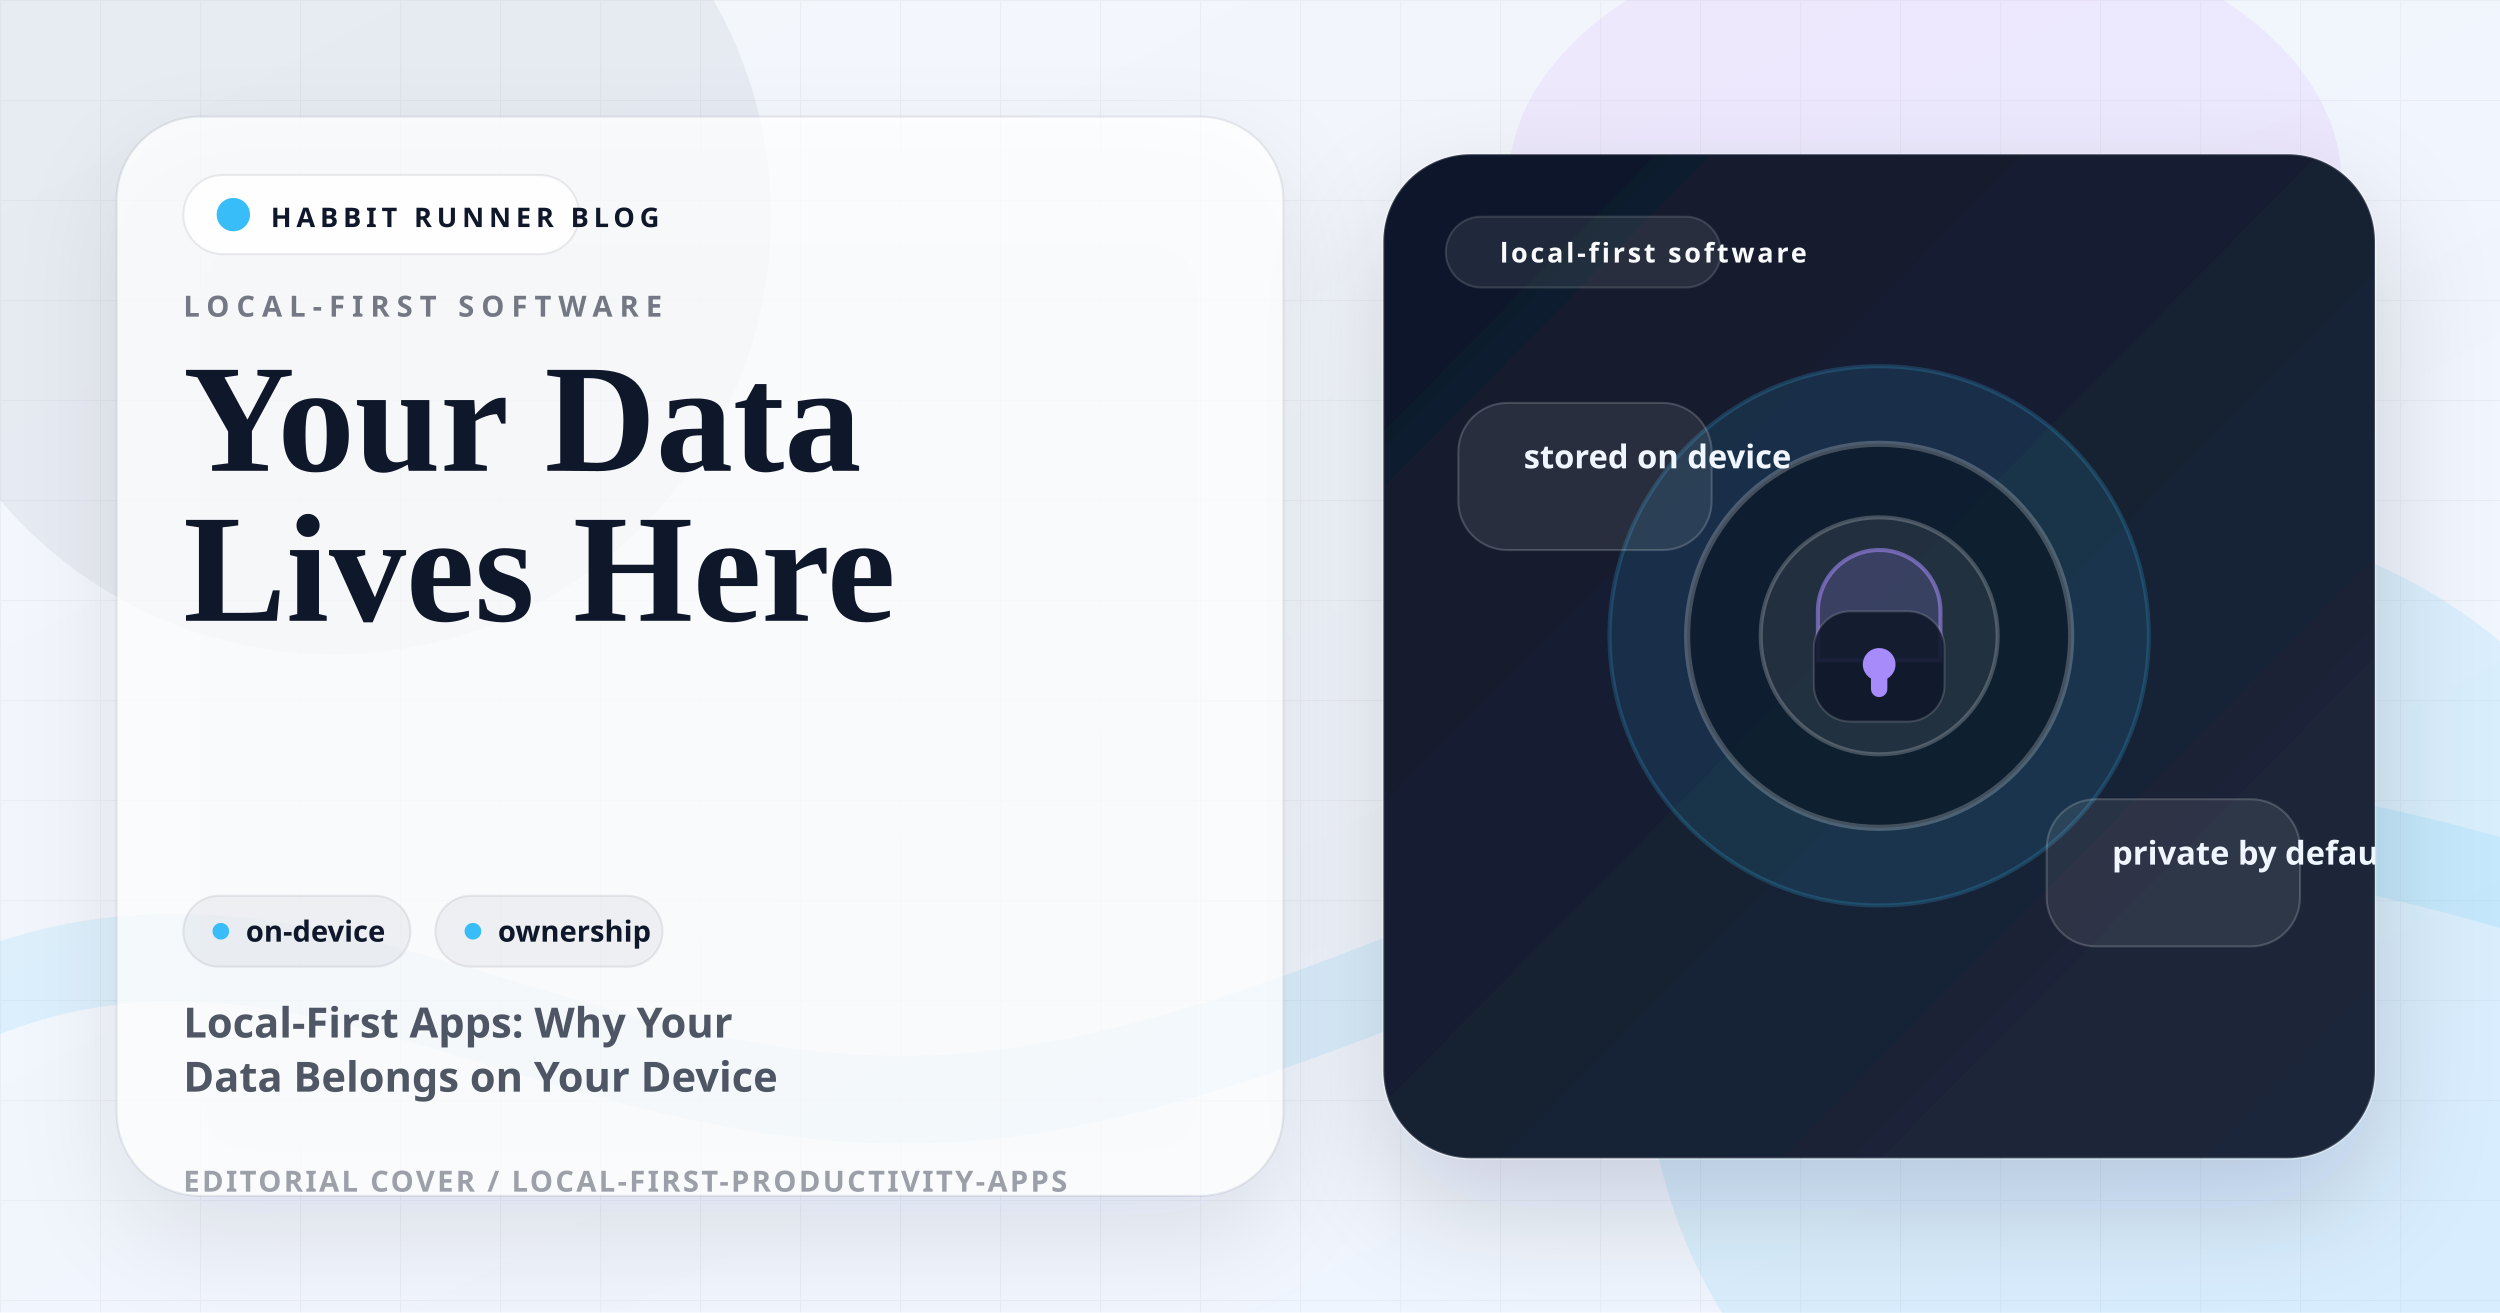
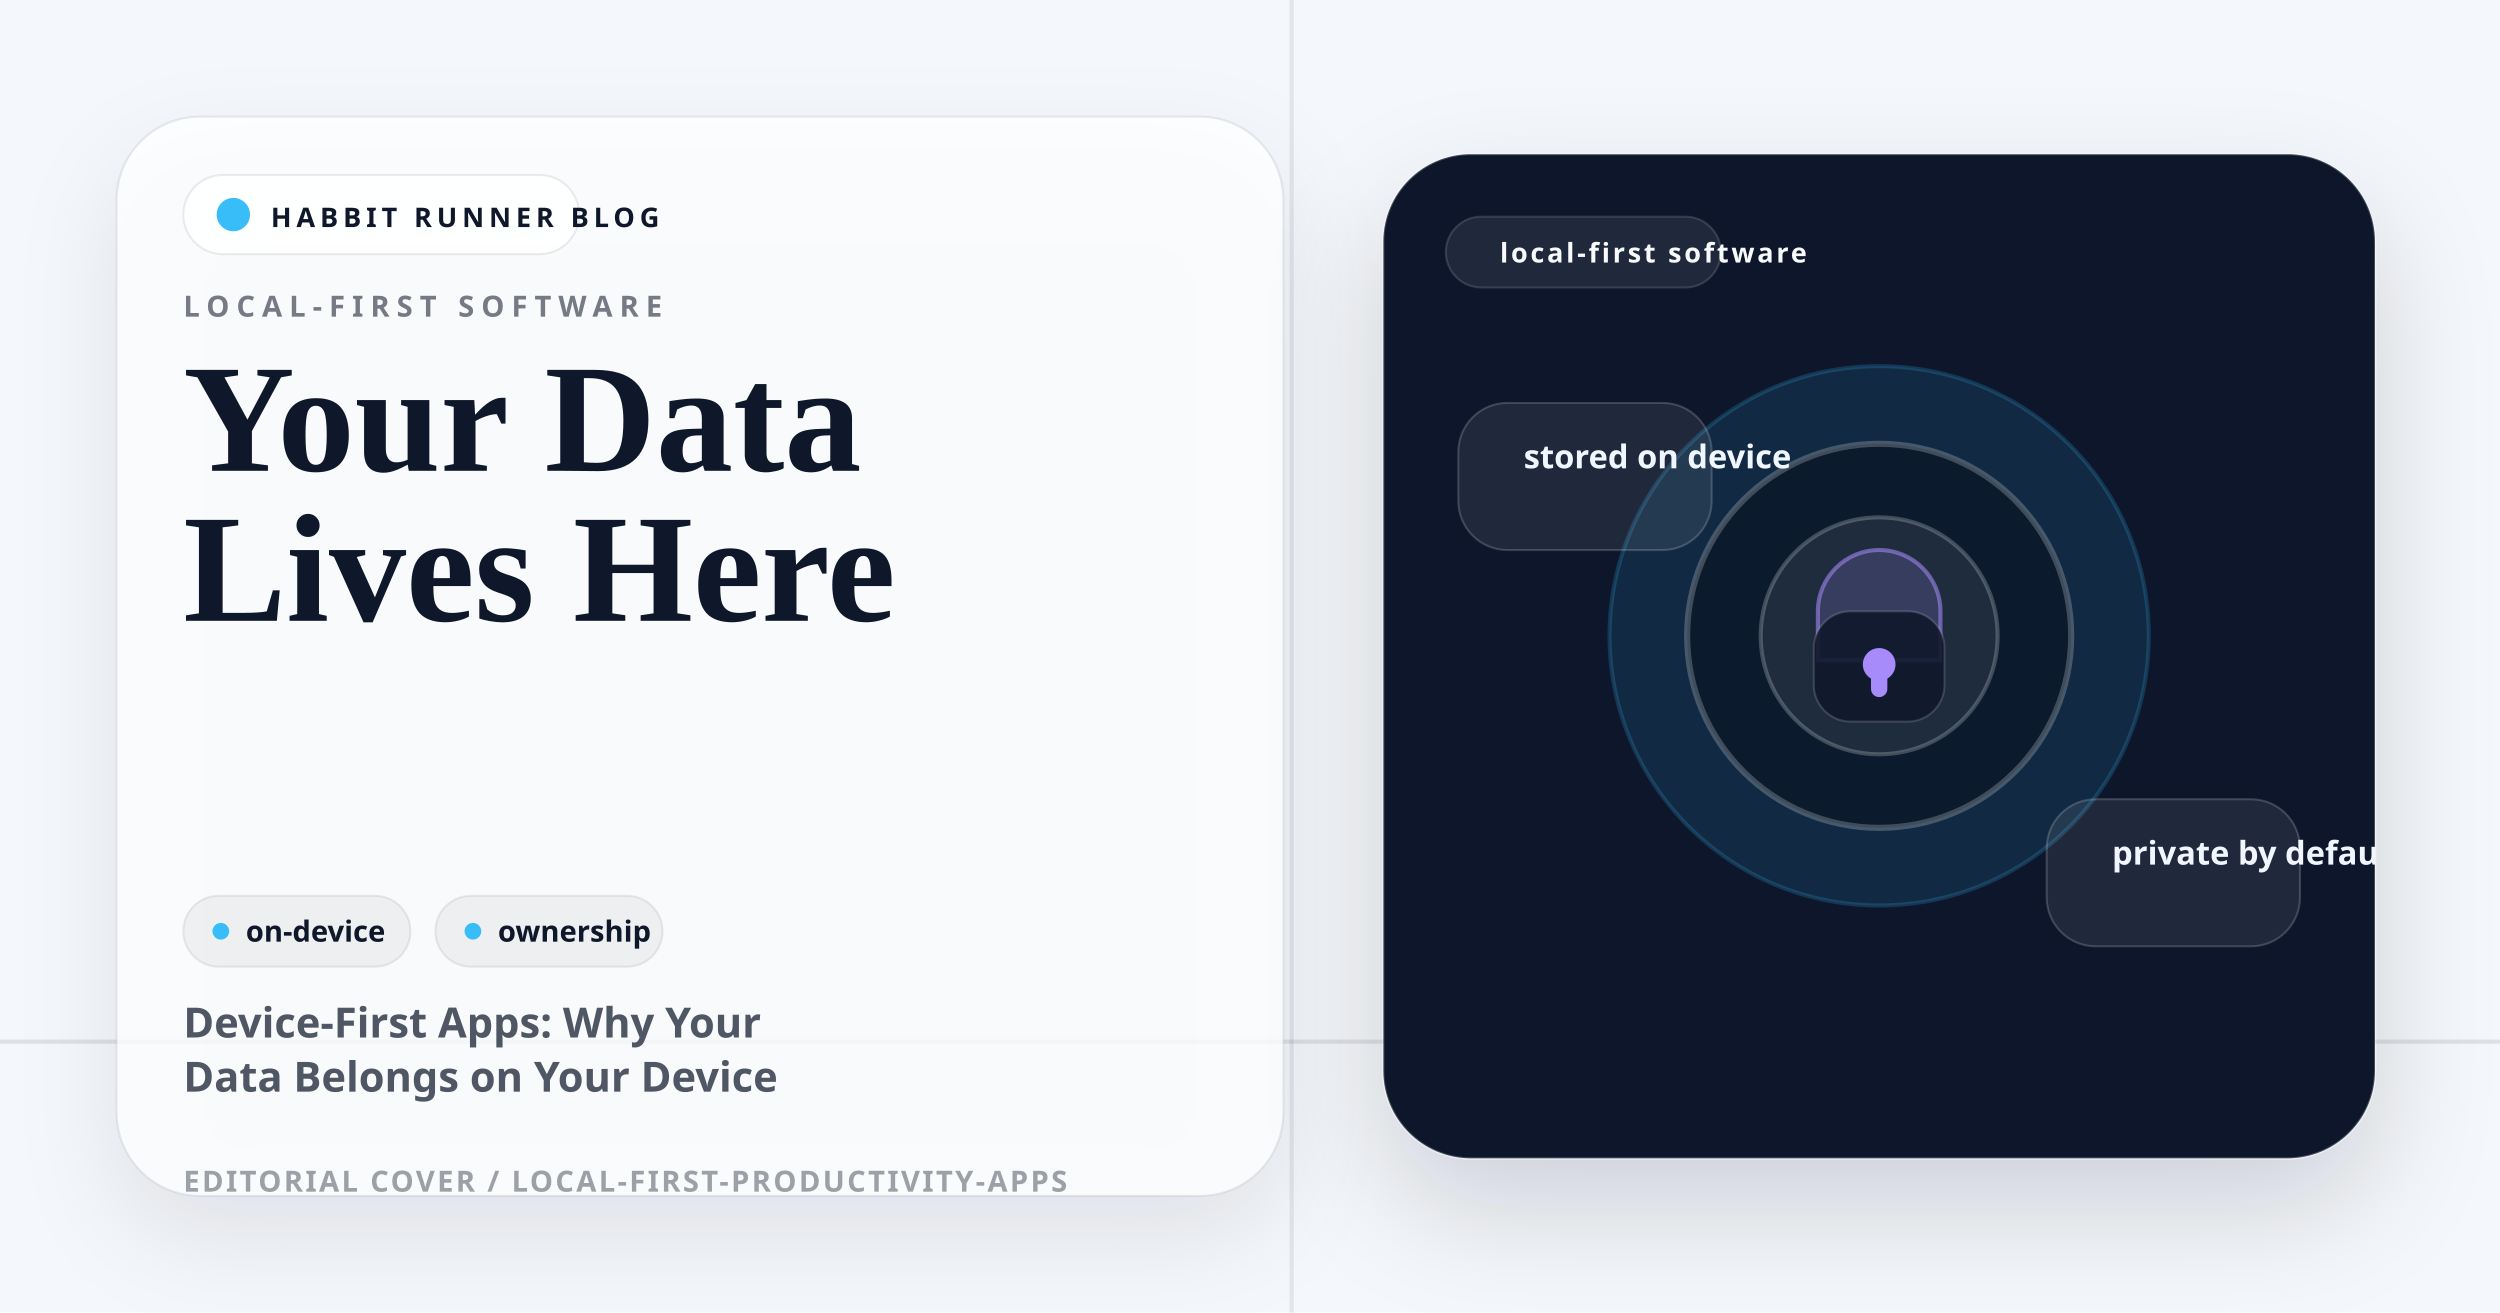
- <svg xmlns="http://www.w3.org/2000/svg" width="1200" height="630" viewBox="0 0 1200 630" role="img" aria-label="Local-First Apps: Why Your Data Belongs on Your Device">
+ <svg xmlns="http://www.w3.org/2000/svg" width="1200" height="630" viewBox="0 0 1200 630" role="img" aria-label="Device-First Apps: Why Your Data Belongs on Your Device">
  <defs>
-     <linearGradient id="bg" x1="0" y1="0" x2="1" y2="1">
-       <stop offset="0%" stop-color="#f4f7fb" />
-       <stop offset="100%" stop-color="#eef4ff" />
-     </linearGradient>
-     <linearGradient id="panel" x1="0" y1="0" x2="1" y2="1">
-       <stop offset="0%" stop-color="#0f172a" />
-       <stop offset="100%" stop-color="#1e293b" />
-     </linearGradient>
    <pattern id="grid" width="48" height="48" patternUnits="userSpaceOnUse">
      <path d="M48 0H0V48" fill="none" stroke="rgba(15, 23, 42, 0.07)" stroke-width="1" />
    </pattern>
    <filter id="shadowSoft" x="-20%" y="-20%" width="140%" height="150%">
      <feDropShadow dx="0" dy="20" stdDeviation="24" flood-color="#0f172a" flood-opacity="0.12" />
    </filter>
    <filter id="shadowBoard" x="-20%" y="-20%" width="140%" height="150%">
      <feDropShadow dx="0" dy="24" stdDeviation="28" flood-color="#0f172a" flood-opacity="0.16" />
    </filter>
    <clipPath id="boardClip">
      <rect x="664" y="74" width="476" height="482" rx="42" />
    </clipPath>
  </defs>
-   <rect width="1200" height="630" fill="url(#bg)" />
-   <rect width="1200" height="630" fill="url(#grid)" opacity="0.6" />
-   <circle cx="160" cy="104" r="210" fill="rgba(148, 163, 184, 0.14)" />
-   <circle cx="1040" cy="500" r="250" fill="rgba(56, 189, 248, 0.12)" />
-   <ellipse cx="924" cy="88" rx="200" ry="126" fill="rgba(192, 132, 252, 0.12)" />
-   <path d="M-40 492 C146 390 284 566 512 520 C736 476 870 314 1240 436" fill="none" stroke="rgba(56, 189, 248, 0.12)" stroke-width="42" stroke-linecap="round" />
+   <rect width="1200" height="630" fill="#f4f7fb" />
+   <path d="M0 500 H1200" stroke="rgba(15, 23, 42, 0.1)" stroke-width="2" />
+   <path d="M620 0 V630" stroke="rgba(15, 23, 42, 0.08)" stroke-width="2" />
  <rect x="56" y="56" width="560" height="518" rx="40" fill="rgba(255, 255, 255, 0.74)" stroke="rgba(15, 23, 42, 0.08)" filter="url(#shadowSoft)" />
  <rect x="88" y="84" width="190" height="38" rx="19" fill="rgba(255, 255, 255, 0.88)" stroke="rgba(15, 23, 42, 0.08)" />
  <circle cx="112" cy="103" r="8" fill="#38bdf8" />
  <text x="130" y="109" fill="#0f172a" font-family="'Avenir Next', 'Segoe UI', 'Trebuchet MS', sans-serif" font-size="13" font-weight="700" letter-spacing="0.18em">HABBIT RUNNER BLOG</text>
  <text x="88" y="152" fill="rgba(15, 23, 42, 0.56)" font-family="'Avenir Next', 'Segoe UI', 'Trebuchet MS', sans-serif" font-size="14" font-weight="700" letter-spacing="0.24em">LOCAL-FIRST SOFTWARE</text>
  <text x="88" y="226" fill="#0f172a" font-family="'Iowan Old Style', Georgia, 'Times New Roman', serif" font-size="74" font-weight="700">
    <tspan x="88" dy="0">Your Data</tspan>
    <tspan x="88" dy="72">Lives Here</tspan>
  </text>
  <g transform="translate(88 430)">
    <rect width="109" height="34" rx="17" fill="rgba(15, 23, 42, 0.05)" stroke="rgba(15, 23, 42, 0.08)" />
    <circle cx="18" cy="17" r="4" fill="#38bdf8" />
    <text x="30" y="22" fill="#0f172a" font-family="'Avenir Next', 'Segoe UI', 'Trebuchet MS', sans-serif" font-size="14" font-weight="600">on-device</text>
  </g>
  <g transform="translate(209 430)">
    <rect width="109" height="34" rx="17" fill="rgba(15, 23, 42, 0.05)" stroke="rgba(15, 23, 42, 0.08)" />
    <circle cx="18" cy="17" r="4" fill="#38bdf8" />
    <text x="30" y="22" fill="#0f172a" font-family="'Avenir Next', 'Segoe UI', 'Trebuchet MS', sans-serif" font-size="14" font-weight="600">ownership</text>
  </g>
  <text x="88" y="498" fill="rgba(15, 23, 42, 0.72)" font-family="'Avenir Next', 'Segoe UI', 'Trebuchet MS', sans-serif" font-size="20" font-weight="600">
-     <tspan x="88" dy="0">Local-First Apps: Why Your</tspan>
+     <tspan x="88" dy="0">Device-First Apps: Why Your</tspan>
    <tspan x="88" dy="26">Data Belongs on Your Device</tspan>
  </text>
  <text x="88" y="572" fill="rgba(15, 23, 42, 0.4)" font-family="'Avenir Next', 'Segoe UI', 'Trebuchet MS', sans-serif" font-size="14" font-weight="700" letter-spacing="0.08em">EDITORIAL COVER / LOCAL-FIRST-PRODUCTIVITY-APPS</text>
  <g filter="url(#shadowBoard)">
-     <rect x="664" y="74" width="476" height="482" rx="42" fill="url(#panel)" stroke="rgba(255, 255, 255, 0.18)" />
+     <rect x="664" y="74" width="476" height="482" rx="42" fill="#0f172a" stroke="rgba(255, 255, 255, 0.22)" />
  </g>
  <rect x="694" y="104" width="132" height="34" rx="17" fill="rgba(255, 255, 255, 0.08)" stroke="rgba(255, 255, 255, 0.14)" />
  <text x="720" y="126" fill="#f8fafc" font-family="'Avenir Next', 'Segoe UI', 'Trebuchet MS', sans-serif" font-size="13" font-weight="700" letter-spacing="0.1em">local-first software</text>
  <g clip-path="url(#boardClip)">
    <g transform="translate(558.7961 83.58252) scale(0.9805825)">
      <circle cx="350" cy="226" r="132" fill="rgba(56, 189, 248, 0.12)" stroke="rgba(56, 189, 248, 0.2)" stroke-width="2" />
      <circle cx="350" cy="226" r="94" fill="rgba(8, 17, 31, 0.6)" stroke="rgba(255, 255, 255, 0.22)" stroke-width="3" />
      <circle cx="350" cy="226" r="58" fill="rgba(255, 255, 255, 0.08)" stroke="rgba(255, 255, 255, 0.22)" stroke-width="2" />
      <path d="M350 184 a30 30 0 0 1 30 30 v24 h-60 v-24 a30 30 0 0 1 30 -30Z" fill="rgba(167, 139, 250, 0.18)" stroke="rgba(167, 139, 250, 0.56)" stroke-width="2" />
      <rect x="318" y="214" width="64" height="54" rx="18" fill="rgba(15, 23, 42, 0.88)" stroke="rgba(255, 255, 255, 0.16)" />
      <circle cx="350" cy="240" r="8" fill="#a78bfa" />
      <rect x="346" y="240" width="8" height="16" rx="4" fill="#a78bfa" />
      <rect x="144" y="112" width="124" height="72" rx="24" fill="rgba(255, 255, 255, 0.08)" stroke="rgba(255, 255, 255, 0.18)" />
      <text x="176" y="144" fill="#eff6ff" font-family="'Avenir Next', 'Segoe UI', 'Trebuchet MS', sans-serif" font-size="16" font-weight="700">stored on device</text>
      <rect x="432" y="306" width="124" height="72" rx="24" fill="rgba(255, 255, 255, 0.08)" stroke="rgba(255, 255, 255, 0.18)" />
      <text x="464" y="338" fill="#eff6ff" font-family="'Avenir Next', 'Segoe UI', 'Trebuchet MS', sans-serif" font-size="16" font-weight="700">private by default</text>
    </g>
  </g>
</svg>
